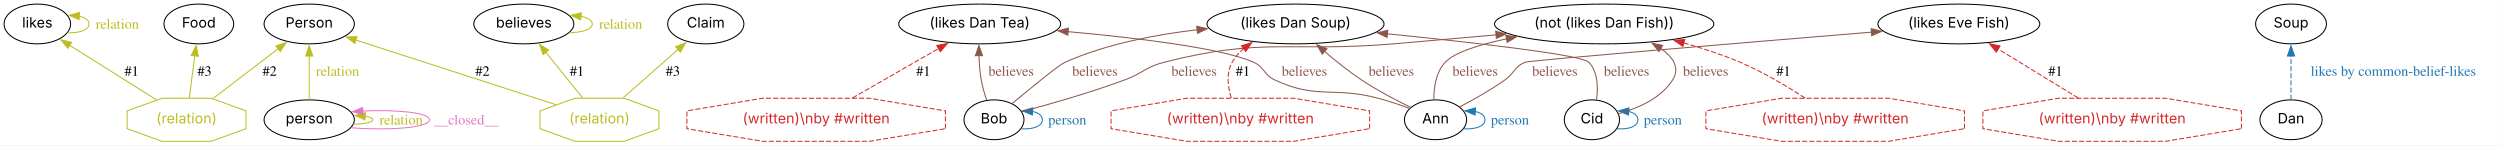
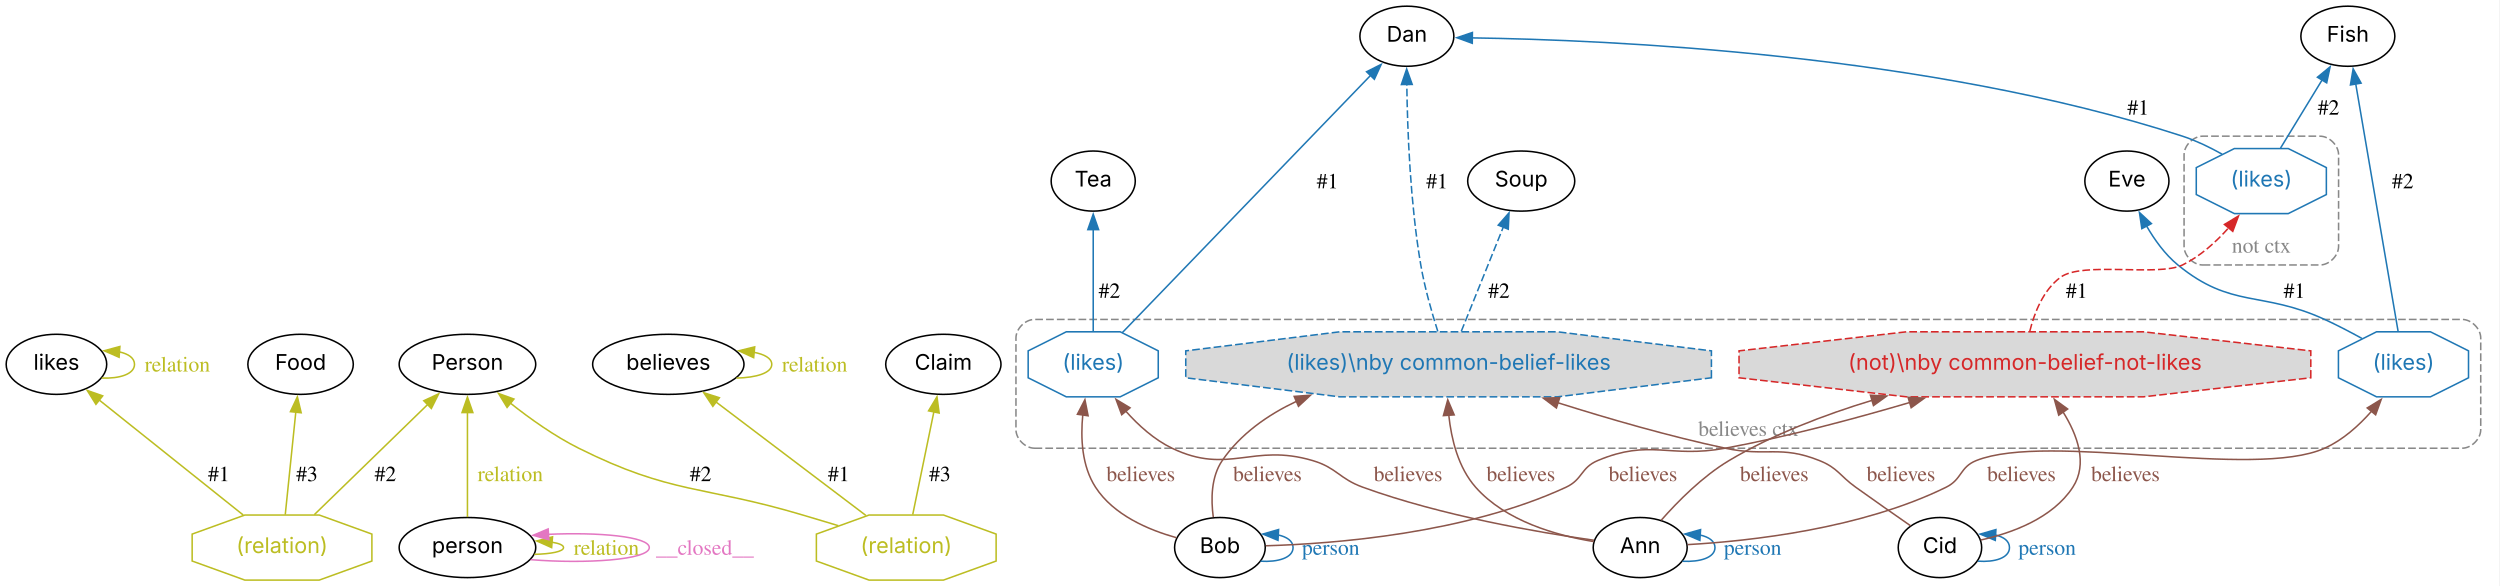
- <svg xmlns="http://www.w3.org/2000/svg" width="2446pt" height="142pt" viewBox="0.00 0.00 2446.00 142.00">
-   <g id="graph0" class="graph" transform="scale(1 1) rotate(0) translate(4 138.24)">
-     <polygon fill="white" stroke="none" points="-4,4 -4,-138.24 2441.78,-138.24 2441.78,4 -4,4" />
+ <svg xmlns="http://www.w3.org/2000/svg" width="1618pt" height="379pt" viewBox="0.00 0.00 1618.00 379.00">
+   <g id="graph0" class="graph" transform="scale(1 1) rotate(0) translate(4 375.43)">
+     <polygon fill="white" stroke="none" points="-4,4 -4,-375.43 1613.53,-375.43 1613.53,4 -4,4" />
+     <g id="clust1" class="cluster">
+       <path fill="none" stroke="#888888" stroke-dasharray="5,2" d="M665.53,-85.35C665.53,-85.35 1589.53,-85.35 1589.53,-85.35 1595.53,-85.35 1601.53,-91.35 1601.53,-97.35 1601.53,-97.35 1601.53,-156.69 1601.53,-156.69 1601.53,-162.69 1595.53,-168.69 1589.53,-168.69 1589.53,-168.69 665.53,-168.69 665.53,-168.69 659.53,-168.69 653.53,-162.69 653.53,-156.69 653.53,-156.69 653.53,-97.35 653.53,-97.35 653.53,-91.35 659.53,-85.35 665.53,-85.35" />
+       <text xml:space="preserve" text-anchor="middle" x="1127.53" y="-93.3" font-family="Times,serif" font-size="14.00" fill="#888888">believes ctx</text>
+     </g>
+     <g id="clust2" class="cluster">
+       <path fill="none" stroke="#888888" stroke-dasharray="5,2" d="M1421.53,-203.94C1421.53,-203.94 1497.53,-203.94 1497.53,-203.94 1503.53,-203.94 1509.53,-209.94 1509.53,-215.94 1509.53,-215.94 1509.53,-275.29 1509.53,-275.29 1509.53,-281.29 1503.53,-287.29 1497.53,-287.29 1497.53,-287.29 1421.53,-287.29 1421.53,-287.29 1415.53,-287.29 1409.53,-281.29 1409.53,-275.29 1409.53,-275.29 1409.53,-215.94 1409.53,-215.94 1409.53,-209.94 1415.53,-203.94 1421.53,-203.94" />
+       <text xml:space="preserve" text-anchor="middle" x="1459.53" y="-211.89" font-family="Times,serif" font-size="14.00" fill="#888888">not ctx</text>
+     </g>
    <g id="node1" class="node">
      <ellipse fill="none" stroke="black" cx="298.53" cy="-21.05" rx="44.19" ry="19.45" />
      <text xml:space="preserve" text-anchor="middle" x="298.53" y="-17.5" font-family="Inter" font-size="14.00">person</text>
    </g>
    <g id="edge2" class="edge">
      <path fill="none" stroke="#bcbd22" d="M341.83,-16.64C352.64,-16.95 360.72,-18.42 360.72,-21.05 360.72,-22.61 357.87,-23.76 353.3,-24.5" />
      <polygon fill="#bcbd22" stroke="#bcbd22" points="353.02,-21.02 343.34,-25.33 353.6,-27.99 353.02,-21.02" />
      <text xml:space="preserve" text-anchor="middle" x="388.47" y="-16.37" font-family="Times,serif" font-size="14.00" fill="#bcbd22">relation</text>
    </g>
    <g id="edge14" class="edge">
      <path fill="none" stroke="#e377c2" d="M339.49,-13.21C374.68,-10.38 416.22,-12.99 416.22,-21.05 416.22,-28.25 382.98,-31.1 350.78,-29.6" />
      <polygon fill="#e377c2" stroke="#e377c2" points="351.21,-26.12 341,-28.98 350.76,-33.1 351.21,-26.12" />
      <text xml:space="preserve" text-anchor="middle" x="452.22" y="-16.37" font-family="Times,serif" font-size="14.00" fill="#e377c2">__closed__</text>
    </g>
    <g id="node2" class="node">
-       <ellipse fill="none" stroke="black" cx="298.53" cy="-114.79" rx="44.19" ry="19.45" />
-       <text xml:space="preserve" text-anchor="middle" x="298.53" y="-111.24" font-family="Inter" font-size="14.00">Person</text>
+       <ellipse fill="none" stroke="black" cx="298.53" cy="-139.64" rx="44.19" ry="19.45" />
+       <text xml:space="preserve" text-anchor="middle" x="298.53" y="-136.09" font-family="Inter" font-size="14.00">Person</text>
    </g>
    <g id="edge1" class="edge">
-       <path fill="none" stroke="#bcbd22" d="M298.53,-40.61C298.53,-52.97 298.53,-69.47 298.53,-83.68" />
-       <polygon fill="#bcbd22" stroke="#bcbd22" points="295.03,-83.42 298.53,-93.42 302.03,-83.42 295.03,-83.42" />
+       <path fill="none" stroke="#bcbd22" d="M298.53,-40.78C298.53,-59.05 298.53,-87.15 298.53,-108.55" />
+       <polygon fill="#bcbd22" stroke="#bcbd22" points="295.03,-108.44 298.53,-118.44 302.03,-108.44 295.03,-108.44" />
      <text xml:space="preserve" text-anchor="middle" x="326.28" y="-64.05" font-family="Times,serif" font-size="14.00" fill="#bcbd22">relation</text>
    </g>
    <g id="node3" class="node">
      <polygon fill="none" stroke="#bcbd22" points="236.69,-12.33 236.69,-29.77 202.62,-42.1 154.43,-42.1 120.36,-29.77 120.36,-12.33 154.43,0 202.62,0 236.69,-12.33" />
      <text xml:space="preserve" text-anchor="middle" x="178.53" y="-17.5" font-family="Inter" font-size="14.00" fill="#bcbd22">(relation)</text>
    </g>
    <g id="edge4" class="edge">
-       <path fill="none" stroke="#bcbd22" d="M204.27,-41.73C223.06,-56.09 248.58,-75.61 268.33,-90.71" />
-       <polygon fill="#bcbd22" stroke="#bcbd22" points="265.96,-93.3 276.03,-96.59 270.21,-87.74 265.96,-93.3" />
-       <text xml:space="preserve" text-anchor="middle" x="259.78" y="-64.05" font-family="Times,serif" font-size="14.00">#2</text>
+       <path fill="none" stroke="#bcbd22" d="M199.43,-42.36C219.82,-62.17 250.89,-92.35 272.79,-113.64" />
+       <polygon fill="#bcbd22" stroke="#bcbd22" points="270.28,-116.08 279.9,-120.54 275.16,-111.06 270.28,-116.08" />
+       <text xml:space="preserve" text-anchor="middle" x="245.43" y="-64.05" font-family="Times,serif" font-size="14.00">#2</text>
    </g>
    <g id="node4" class="node">
-       <ellipse fill="none" stroke="black" cx="32.53" cy="-114.79" rx="32.53" ry="19.45" />
-       <text xml:space="preserve" text-anchor="middle" x="32.53" y="-111.24" font-family="Inter" font-size="14.00">likes</text>
+       <ellipse fill="none" stroke="black" cx="32.53" cy="-139.64" rx="32.53" ry="19.45" />
+       <text xml:space="preserve" text-anchor="middle" x="32.53" y="-136.09" font-family="Inter" font-size="14.00">likes</text>
    </g>
    <g id="edge3" class="edge">
-       <path fill="none" stroke="#bcbd22" d="M148.98,-40.61C124.27,-56.14 89.1,-78.24 63.89,-94.08" />
-       <polygon fill="#bcbd22" stroke="#bcbd22" points="62.31,-90.94 55.71,-99.23 66.03,-96.87 62.31,-90.94" />
-       <text xml:space="preserve" text-anchor="middle" x="124.77" y="-64.05" font-family="Times,serif" font-size="14.00">#1</text>
+       <path fill="none" stroke="#bcbd22" d="M153.43,-42.09C127.47,-62.83 87.03,-95.12 60.16,-116.57" />
+       <polygon fill="#bcbd22" stroke="#bcbd22" points="58.09,-113.75 52.46,-122.73 62.46,-119.22 58.09,-113.75" />
+       <text xml:space="preserve" text-anchor="middle" x="137.63" y="-64.05" font-family="Times,serif" font-size="14.00">#1</text>
    </g>
    <g id="node5" class="node">
-       <ellipse fill="none" stroke="black" cx="190.53" cy="-114.79" rx="34.12" ry="19.45" />
-       <text xml:space="preserve" text-anchor="middle" x="190.53" y="-111.24" font-family="Inter" font-size="14.00">Food</text>
+       <ellipse fill="none" stroke="black" cx="190.53" cy="-139.64" rx="34.12" ry="19.45" />
+       <text xml:space="preserve" text-anchor="middle" x="190.53" y="-136.09" font-family="Inter" font-size="14.00">Food</text>
    </g>
    <g id="edge5" class="edge">
-       <path fill="none" stroke="#bcbd22" d="M181.19,-42.41C182.78,-54.58 184.83,-70.25 186.61,-83.82" />
-       <polygon fill="#bcbd22" stroke="#bcbd22" points="183.11,-84.09 187.88,-93.55 190.05,-83.18 183.11,-84.09" />
-       <text xml:space="preserve" text-anchor="middle" x="196.1" y="-64.05" font-family="Times,serif" font-size="14.00">#3</text>
+       <path fill="none" stroke="#bcbd22" d="M180.62,-42.36C182.5,-60.68 185.3,-87.88 187.44,-108.7" />
+       <polygon fill="#bcbd22" stroke="#bcbd22" points="183.96,-109.01 188.46,-118.6 190.92,-108.29 183.96,-109.01" />
+       <text xml:space="preserve" text-anchor="middle" x="194.67" y="-64.05" font-family="Times,serif" font-size="14.00">#3</text>
    </g>
    <g id="edge6" class="edge">
-       <path fill="none" stroke="#bcbd22" d="M62.11,-106.19C73.55,-105.8 83.05,-108.67 83.05,-114.79 83.05,-118.71 79.15,-121.3 73.34,-122.55" />
-       <polygon fill="#bcbd22" stroke="#bcbd22" points="73.33,-119.04 63.62,-123.28 73.85,-126.02 73.33,-119.04" />
-       <text xml:space="preserve" text-anchor="middle" x="110.8" y="-110.12" font-family="Times,serif" font-size="14.00" fill="#bcbd22">relation</text>
+       <path fill="none" stroke="#bcbd22" d="M61.86,-130.75C73.41,-130.3 83.05,-133.26 83.05,-139.64 83.05,-143.73 79.09,-146.41 73.21,-147.7" />
+       <polygon fill="#bcbd22" stroke="#bcbd22" points="73.08,-144.2 63.37,-148.43 73.6,-151.18 73.08,-144.2" />
+       <text xml:space="preserve" text-anchor="middle" x="110.8" y="-134.97" font-family="Times,serif" font-size="14.00" fill="#bcbd22">relation</text>
    </g>
    <g id="node6" class="node">
      <polygon fill="none" stroke="#bcbd22" points="640.69,-12.33 640.69,-29.77 606.62,-42.1 558.43,-42.1 524.36,-29.77 524.36,-12.33 558.43,0 606.62,0 640.69,-12.33" />
      <text xml:space="preserve" text-anchor="middle" x="582.53" y="-17.5" font-family="Inter" font-size="14.00" fill="#bcbd22">(relation)</text>
    </g>
    <g id="edge8" class="edge">
-       <path fill="none" stroke="#bcbd22" d="M540.01,-35.78C487.31,-52.8 397.89,-81.69 343.9,-99.13" />
-       <polygon fill="#bcbd22" stroke="#bcbd22" points="343.16,-95.7 334.72,-102.1 345.31,-102.36 343.16,-95.7" />
-       <text xml:space="preserve" text-anchor="middle" x="468.03" y="-64.05" font-family="Times,serif" font-size="14.00">#2</text>
+       <path fill="none" stroke="#bcbd22" d="M538.56,-35.21C530.88,-37.51 522.97,-39.87 515.53,-42.1 451.09,-61.35 430.68,-55.28 370.53,-85.35 354.86,-93.18 339.03,-104.44 326.23,-114.59" />
+       <polygon fill="#bcbd22" stroke="#bcbd22" points="324.19,-111.74 318.66,-120.77 328.62,-117.16 324.19,-111.74" />
+       <text xml:space="preserve" text-anchor="middle" x="449.44" y="-64.05" font-family="Times,serif" font-size="14.00">#2</text>
    </g>
    <g id="node7" class="node">
-       <ellipse fill="none" stroke="black" cx="508.53" cy="-114.79" rx="48.97" ry="19.45" />
-       <text xml:space="preserve" text-anchor="middle" x="508.53" y="-111.24" font-family="Inter" font-size="14.00">believes</text>
+       <ellipse fill="none" stroke="black" cx="428.53" cy="-139.64" rx="48.97" ry="19.45" />
+       <text xml:space="preserve" text-anchor="middle" x="428.53" y="-136.09" font-family="Inter" font-size="14.00">believes</text>
    </g>
    <g id="edge7" class="edge">
-       <path fill="none" stroke="#bcbd22" d="M566.1,-42.41C555.49,-55.57 541.55,-72.85 530.05,-87.11" />
-       <polygon fill="#bcbd22" stroke="#bcbd22" points="527.41,-84.81 523.85,-94.79 532.86,-89.2 527.41,-84.81" />
-       <text xml:space="preserve" text-anchor="middle" x="560.46" y="-64.05" font-family="Times,serif" font-size="14.00">#1</text>
+       <path fill="none" stroke="#bcbd22" d="M556.4,-41.83C529.57,-62.14 487.83,-93.75 459.38,-115.28" />
+       <polygon fill="#bcbd22" stroke="#bcbd22" points="457.36,-112.43 451.5,-121.25 461.58,-118.01 457.36,-112.43" />
+       <text xml:space="preserve" text-anchor="middle" x="538.82" y="-64.05" font-family="Times,serif" font-size="14.00">#1</text>
    </g>
    <g id="node8" class="node">
-       <ellipse fill="none" stroke="black" cx="686.53" cy="-114.79" rx="37.3" ry="19.45" />
-       <text xml:space="preserve" text-anchor="middle" x="686.53" y="-111.24" font-family="Inter" font-size="14.00">Claim</text>
+       <ellipse fill="none" stroke="black" cx="606.53" cy="-139.64" rx="37.3" ry="19.45" />
+       <text xml:space="preserve" text-anchor="middle" x="606.53" y="-136.09" font-family="Inter" font-size="14.00">Claim</text>
    </g>
    <g id="edge9" class="edge">
-       <path fill="none" stroke="#bcbd22" d="M605.61,-42.41C621.61,-56.52 642.97,-75.36 659.72,-90.15" />
-       <polygon fill="#bcbd22" stroke="#bcbd22" points="657.06,-92.47 666.88,-96.46 661.69,-87.22 657.06,-92.47" />
-       <text xml:space="preserve" text-anchor="middle" x="654.34" y="-64.05" font-family="Times,serif" font-size="14.00">#3</text>
+       <path fill="none" stroke="#bcbd22" d="M586.71,-42.36C590.5,-60.77 596.13,-88.13 600.42,-108.99" />
+       <polygon fill="#bcbd22" stroke="#bcbd22" points="596.96,-109.53 602.41,-118.62 603.82,-108.12 596.96,-109.53" />
+       <text xml:space="preserve" text-anchor="middle" x="604.31" y="-64.05" font-family="Times,serif" font-size="14.00">#3</text>
    </g>
    <g id="edge10" class="edge">
-       <path fill="none" stroke="#bcbd22" d="M552.96,-106.19C565.68,-106.52 575.49,-109.39 575.49,-114.79 575.49,-118.42 571.07,-120.9 564.3,-122.25" />
-       <polygon fill="#bcbd22" stroke="#bcbd22" points="564.06,-118.75 554.47,-123.24 564.77,-125.72 564.06,-118.75" />
-       <text xml:space="preserve" text-anchor="middle" x="603.24" y="-110.12" font-family="Times,serif" font-size="14.00" fill="#bcbd22">relation</text>
+       <path fill="none" stroke="#bcbd22" d="M472.64,-130.73C485.52,-131.04 495.49,-134.01 495.49,-139.64 495.49,-143.52 490.78,-146.13 483.65,-147.49" />
+       <polygon fill="#bcbd22" stroke="#bcbd22" points="483.77,-143.96 474.15,-148.41 484.44,-150.93 483.77,-143.96" />
+       <text xml:space="preserve" text-anchor="middle" x="523.24" y="-134.97" font-family="Times,serif" font-size="14.00" fill="#bcbd22">relation</text>
    </g>
    <g id="node9" class="node">
-       <ellipse fill="none" stroke="black" cx="1400.53" cy="-21.05" rx="30.41" ry="19.45" />
-       <text xml:space="preserve" text-anchor="middle" x="1400.53" y="-17.5" font-family="Inter" font-size="14.00">Ann</text>
+       <ellipse fill="none" stroke="black" cx="1057.53" cy="-21.05" rx="30.41" ry="19.45" />
+       <text xml:space="preserve" text-anchor="middle" x="1057.53" y="-17.5" font-family="Inter" font-size="14.00">Ann</text>
    </g>
    <g id="edge11" class="edge">
-       <path fill="none" stroke="#1f77b4" d="M1427.9,-12.19C1439.28,-11.58 1448.93,-14.53 1448.93,-21.05 1448.93,-25.22 1444.97,-27.94 1439.13,-29.19" />
-       <polygon fill="#1f77b4" stroke="#1f77b4" points="1439.16,-25.68 1429.41,-29.81 1439.61,-32.66 1439.16,-25.68" />
-       <text xml:space="preserve" text-anchor="middle" x="1473.31" y="-16.37" font-family="Times,serif" font-size="14.00" fill="#1f77b4">person</text>
+       <path fill="none" stroke="#1f77b4" d="M1084.9,-12.19C1096.28,-11.58 1105.93,-14.53 1105.93,-21.05 1105.93,-25.22 1101.97,-27.94 1096.13,-29.19" />
+       <polygon fill="#1f77b4" stroke="#1f77b4" points="1096.16,-25.68 1086.41,-29.81 1096.61,-32.66 1096.16,-25.68" />
+       <text xml:space="preserve" text-anchor="middle" x="1130.31" y="-16.37" font-family="Times,serif" font-size="14.00" fill="#1f77b4">person</text>
    </g>
    <g id="node12" class="node">
-       <ellipse fill="none" stroke="black" cx="1263.53" cy="-114.79" rx="86.62" ry="19.45" />
-       <text xml:space="preserve" text-anchor="middle" x="1263.53" y="-111.24" font-family="Inter" font-size="14.00">(likes Dan Soup)</text>
+       <polygon fill="#d9d9d9" stroke="#1f77b4" stroke-dasharray="5,2" points="1103.63,-130.92 1103.63,-148.36 1003.99,-160.69 863.07,-160.69 763.42,-148.36 763.42,-130.92 863.07,-118.6 1003.99,-118.6 1103.63,-130.92" />
+       <text xml:space="preserve" text-anchor="middle" x="933.53" y="-136.09" font-family="Inter" font-size="14.00" fill="#1f77b4">(likes)\nby common-belief-likes</text>
    </g>
    <g id="edge15" class="edge">
-       <path fill="none" stroke="#8c564b" d="M1376.29,-33.17C1361.85,-40.18 1343.39,-49.83 1328.03,-60.1 1315.63,-68.38 1302.83,-78.62 1291.94,-87.93" />
-       <polygon fill="#8c564b" stroke="#8c564b" points="1289.67,-85.26 1284.43,-94.47 1294.27,-90.54 1289.67,-85.26" />
-       <text xml:space="preserve" text-anchor="middle" x="1357.28" y="-64.05" font-family="Times,serif" font-size="14.00" fill="#8c564b">believes</text>
+       <path fill="none" stroke="#8c564b" d="M1027.41,-24.94C1003.29,-28.88 970.39,-38.17 951.03,-60.1 939.82,-72.78 935.31,-91.04 933.65,-106.77" />
+       <polygon fill="#8c564b" stroke="#8c564b" points="930.17,-106.44 932.99,-116.66 937.15,-106.91 930.17,-106.44" />
+       <text xml:space="preserve" text-anchor="middle" x="980.28" y="-64.05" font-family="Times,serif" font-size="14.00" fill="#8c564b">believes</text>
    </g>
    <g id="node13" class="node">
-       <ellipse fill="none" stroke="black" cx="954.53" cy="-114.79" rx="79.2" ry="19.45" />
-       <text xml:space="preserve" text-anchor="middle" x="954.53" y="-111.24" font-family="Inter" font-size="14.00">(likes Dan Tea)</text>
+       <polygon fill="none" stroke="#1f77b4" points="745.62,-130.92 745.62,-148.36 720.96,-160.69 686.09,-160.69 661.43,-148.36 661.43,-130.92 686.09,-118.6 720.96,-118.6 745.62,-130.92" />
+       <text xml:space="preserve" text-anchor="middle" x="703.53" y="-136.09" font-family="Inter" font-size="14.00" fill="#1f77b4">(likes)</text>
    </g>
    <g id="edge18" class="edge">
-       <path fill="none" stroke="#8c564b" d="M1375.16,-32.15C1365.66,-35.66 1354.71,-39.39 1344.53,-42.1 1300.25,-53.86 1284.53,-40.68 1243.03,-60.1 1232.24,-65.14 1233.41,-72.52 1222.53,-77.35 1190.83,-91.4 1106.49,-101.37 1040.81,-107.29" />
-       <polygon fill="#8c564b" stroke="#8c564b" points="1040.77,-103.78 1031.12,-108.14 1041.39,-110.75 1040.77,-103.78" />
-       <text xml:space="preserve" text-anchor="middle" x="1272.28" y="-64.05" font-family="Times,serif" font-size="14.00" fill="#8c564b">believes</text>
+       <path fill="none" stroke="#8c564b" d="M1027.6,-25.78C991.38,-30.89 928.93,-41.61 878.03,-60.1 862.66,-65.68 861.21,-72.7 845.53,-77.35 806.6,-88.87 791.13,-67.77 754.53,-85.35 743.07,-90.85 732.82,-100.1 724.58,-109.36" />
+       <polygon fill="#8c564b" stroke="#8c564b" points="721.97,-107.03 718.28,-116.96 727.36,-111.49 721.97,-107.03" />
+       <text xml:space="preserve" text-anchor="middle" x="907.28" y="-64.05" font-family="Times,serif" font-size="14.00" fill="#8c564b">believes</text>
    </g>
    <g id="node14" class="node">
-       <ellipse fill="none" stroke="black" cx="1912.53" cy="-114.79" rx="79.2" ry="19.45" />
-       <text xml:space="preserve" text-anchor="middle" x="1912.53" y="-111.24" font-family="Inter" font-size="14.00">(likes Eve Fish)</text>
+       <polygon fill="none" stroke="#1f77b4" points="1593.62,-130.92 1593.62,-148.36 1568.96,-160.69 1534.09,-160.69 1509.43,-148.36 1509.43,-130.92 1534.09,-118.6 1568.96,-118.6 1593.62,-130.92" />
+       <text xml:space="preserve" text-anchor="middle" x="1551.53" y="-136.09" font-family="Inter" font-size="14.00" fill="#1f77b4">(likes)</text>
    </g>
    <g id="edge20" class="edge">
-       <path fill="none" stroke="#8c564b" d="M1424.25,-33.72C1437.67,-40.71 1454.52,-50.15 1468.53,-60.1 1477.96,-66.79 1477.39,-72.79 1488.03,-77.35 1491.89,-79 1704.41,-96.69 1827.24,-106.8" />
-       <polygon fill="#8c564b" stroke="#8c564b" points="1826.71,-110.27 1836.96,-107.6 1827.28,-103.29 1826.71,-110.27" />
-       <text xml:space="preserve" text-anchor="middle" x="1517.28" y="-64.05" font-family="Times,serif" font-size="14.00" fill="#8c564b">believes</text>
+       <path fill="none" stroke="#8c564b" d="M1088.29,-22.96C1128.63,-25.25 1200.71,-33.14 1255.53,-60.1 1265.91,-65.2 1264.28,-73.05 1275.03,-77.35 1321.6,-95.94 1454.77,-64.83 1500.53,-85.35 1512.22,-90.59 1522.56,-99.87 1530.82,-109.23" />
+       <polygon fill="#8c564b" stroke="#8c564b" points="1528.08,-111.41 1537.12,-116.94 1533.5,-106.98 1528.08,-111.41" />
+       <text xml:space="preserve" text-anchor="middle" x="1304.28" y="-64.05" font-family="Times,serif" font-size="14.00" fill="#8c564b">believes</text>
    </g>
    <g id="node15" class="node">
-       <ellipse fill="none" stroke="black" cx="1565.53" cy="-114.79" rx="107.3" ry="19.45" />
-       <text xml:space="preserve" text-anchor="middle" x="1565.53" y="-111.24" font-family="Inter" font-size="14.00">(not (likes Dan Fish))</text>
+       <polygon fill="#d9d9d9" stroke="#d62728" stroke-dasharray="5,2" points="1491.55,-130.92 1491.55,-148.36 1383.17,-160.69 1229.89,-160.69 1121.5,-148.36 1121.5,-130.92 1229.89,-118.6 1383.17,-118.6 1491.55,-130.92" />
+       <text xml:space="preserve" text-anchor="middle" x="1306.53" y="-136.09" font-family="Inter" font-size="14.00" fill="#d62728">(not)\nby common-belief-not-likes</text>
    </g>
    <g id="edge21" class="edge">
-       <path fill="none" stroke="#8c564b" d="M1398.85,-40.75C1398.83,-52.7 1400.95,-67.7 1410.03,-77.35 1419.17,-87.06 1443.42,-94.62 1470.12,-100.27" />
-       <polygon fill="#8c564b" stroke="#8c564b" points="1469.29,-103.68 1479.78,-102.21 1470.66,-96.81 1469.29,-103.68" />
-       <text xml:space="preserve" text-anchor="middle" x="1439.28" y="-64.05" font-family="Times,serif" font-size="14.00" fill="#8c564b">believes</text>
+       <path fill="none" stroke="#8c564b" d="M1071.08,-38.67C1081.85,-50.91 1097.9,-67.13 1115.03,-77.35 1143.32,-94.22 1176.78,-106.99 1207.75,-116.38" />
+       <polygon fill="#8c564b" stroke="#8c564b" points="1206.55,-119.67 1217.13,-119.13 1208.52,-112.96 1206.55,-119.67" />
+       <text xml:space="preserve" text-anchor="middle" x="1144.28" y="-64.05" font-family="Times,serif" font-size="14.00" fill="#8c564b">believes</text>
    </g>
    <g id="node10" class="node">
-       <ellipse fill="none" stroke="black" cx="968.53" cy="-21.05" rx="29.34" ry="19.45" />
-       <text xml:space="preserve" text-anchor="middle" x="968.53" y="-17.5" font-family="Inter" font-size="14.00">Bob</text>
+       <ellipse fill="none" stroke="black" cx="785.53" cy="-21.05" rx="29.34" ry="19.45" />
+       <text xml:space="preserve" text-anchor="middle" x="785.53" y="-17.5" font-family="Inter" font-size="14.00">Bob</text>
    </g>
    <g id="edge12" class="edge">
-       <path fill="none" stroke="#1f77b4" d="M994.82,-12.22C1006.16,-11.49 1015.87,-14.44 1015.87,-21.05 1015.87,-25.28 1011.89,-28.01 1006.04,-29.24" />
-       <polygon fill="#1f77b4" stroke="#1f77b4" points="1006.11,-25.73 996.33,-29.79 1006.51,-32.72 1006.11,-25.73" />
-       <text xml:space="preserve" text-anchor="middle" x="1040.25" y="-16.37" font-family="Times,serif" font-size="14.00" fill="#1f77b4">person</text>
+       <path fill="none" stroke="#1f77b4" d="M811.82,-12.22C823.16,-11.49 832.87,-14.44 832.87,-21.05 832.87,-25.28 828.89,-28.01 823.04,-29.24" />
+       <polygon fill="#1f77b4" stroke="#1f77b4" points="823.11,-25.73 813.33,-29.79 823.51,-32.72 823.11,-25.73" />
+       <text xml:space="preserve" text-anchor="middle" x="857.25" y="-16.37" font-family="Times,serif" font-size="14.00" fill="#1f77b4">person</text>
    </g>
    <g id="edge16" class="edge">
-       <path fill="none" stroke="#8c564b" d="M986.09,-36.79C1004.69,-52.28 1032.17,-74.76 1038.03,-77.35 1078.31,-95.15 1126.08,-104.37 1167.26,-109.09" />
-       <polygon fill="#8c564b" stroke="#8c564b" points="1166.87,-112.57 1177.19,-110.15 1167.61,-105.61 1166.87,-112.57" />
-       <text xml:space="preserve" text-anchor="middle" x="1067.28" y="-64.05" font-family="Times,serif" font-size="14.00" fill="#8c564b">believes</text>
+       <path fill="none" stroke="#8c564b" d="M781.23,-40.78C779.68,-52.3 779.81,-66.81 787.03,-77.35 798.79,-94.5 816.34,-106.87 835.24,-115.78" />
+       <polygon fill="#8c564b" stroke="#8c564b" points="833.59,-118.88 844.16,-119.66 836.38,-112.46 833.59,-118.88" />
+       <text xml:space="preserve" text-anchor="middle" x="816.28" y="-64.05" font-family="Times,serif" font-size="14.00" fill="#8c564b">believes</text>
    </g>
    <g id="edge19" class="edge">
-       <path fill="none" stroke="#8c564b" d="M961.33,-40.35C959.22,-46.53 957.17,-53.52 956.03,-60.1 954.69,-67.78 954.06,-76.18 953.83,-84" />
-       <polygon fill="#8c564b" stroke="#8c564b" points="950.33,-83.73 953.75,-93.76 957.33,-83.79 950.33,-83.73" />
-       <text xml:space="preserve" text-anchor="middle" x="985.28" y="-64.05" font-family="Times,serif" font-size="14.00" fill="#8c564b">believes</text>
+       <path fill="none" stroke="#8c564b" d="M757.37,-27.43C739.1,-32.53 716.61,-42.18 705.03,-60.1 696.17,-73.78 695.26,-91.81 696.8,-107.15" />
+       <polygon fill="#8c564b" stroke="#8c564b" points="693.29,-107.32 698.16,-116.73 700.22,-106.34 693.29,-107.32" />
+       <text xml:space="preserve" text-anchor="middle" x="734.28" y="-64.05" font-family="Times,serif" font-size="14.00" fill="#8c564b">believes</text>
    </g>
    <g id="edge22" class="edge">
-       <path fill="none" stroke="#8c564b" d="M995.84,-29.04C1021.99,-36 1062.4,-47.44 1096.53,-60.1 1114.11,-66.61 1116.86,-72.7 1135.03,-77.35 1232,-102.17 1259.79,-86.88 1359.53,-95.35 1392.17,-98.12 1427.72,-101.25 1459.94,-104.15" />
-       <polygon fill="#8c564b" stroke="#8c564b" points="1459.41,-107.61 1469.69,-105.02 1460.04,-100.64 1459.41,-107.61" />
-       <text xml:space="preserve" text-anchor="middle" x="1164.28" y="-64.05" font-family="Times,serif" font-size="14.00" fill="#8c564b">believes</text>
+       <path fill="none" stroke="#8c564b" d="M815.26,-22.2C859.59,-23.49 944.75,-30.08 1009.53,-60.1 1020.33,-65.1 1019.05,-72.73 1030.03,-77.35 1063.98,-91.63 1076.3,-78.66 1112.53,-85.35 1152.53,-92.72 1196.28,-104.42 1232.09,-114.97" />
+       <polygon fill="#8c564b" stroke="#8c564b" points="1230.91,-118.27 1241.49,-117.78 1232.91,-111.56 1230.91,-118.27" />
+       <text xml:space="preserve" text-anchor="middle" x="1059.28" y="-64.05" font-family="Times,serif" font-size="14.00" fill="#8c564b">believes</text>
    </g>
    <g id="node11" class="node">
-       <ellipse fill="none" stroke="black" cx="1553.53" cy="-21.05" rx="27" ry="19.45" />
-       <text xml:space="preserve" text-anchor="middle" x="1553.53" y="-17.5" font-family="Inter" font-size="14.00">Cid</text>
+       <ellipse fill="none" stroke="black" cx="1251.53" cy="-21.05" rx="27" ry="19.45" />
+       <text xml:space="preserve" text-anchor="middle" x="1251.53" y="-17.5" font-family="Inter" font-size="14.00">Cid</text>
    </g>
    <g id="edge13" class="edge">
-       <path fill="none" stroke="#1f77b4" d="M1578.06,-12.25C1589.03,-11.41 1598.53,-14.34 1598.53,-21.05 1598.53,-25.24 1594.82,-27.95 1589.36,-29.2" />
-       <polygon fill="#1f77b4" stroke="#1f77b4" points="1589.35,-25.69 1579.57,-29.76 1589.75,-32.68 1589.35,-25.69" />
-       <text xml:space="preserve" text-anchor="middle" x="1622.9" y="-16.37" font-family="Times,serif" font-size="14.00" fill="#1f77b4">person</text>
+       <path fill="none" stroke="#1f77b4" d="M1276.06,-12.25C1287.03,-11.41 1296.53,-14.34 1296.53,-21.05 1296.53,-25.24 1292.82,-27.95 1287.36,-29.2" />
+       <polygon fill="#1f77b4" stroke="#1f77b4" points="1287.35,-25.69 1277.57,-29.76 1287.75,-32.68 1287.35,-25.69" />
+       <text xml:space="preserve" text-anchor="middle" x="1320.9" y="-16.37" font-family="Times,serif" font-size="14.00" fill="#1f77b4">person</text>
    </g>
    <g id="edge17" class="edge">
-       <path fill="none" stroke="#8c564b" d="M1558,-40.53C1559.73,-52.54 1559.5,-67.7 1550.53,-77.35 1543.74,-84.64 1434.96,-96.91 1353.32,-105.17" />
-       <polygon fill="#8c564b" stroke="#8c564b" points="1353.1,-101.68 1343.5,-106.16 1353.8,-108.64 1353.1,-101.68" />
-       <text xml:space="preserve" text-anchor="middle" x="1587.44" y="-64.05" font-family="Times,serif" font-size="14.00" fill="#8c564b">believes</text>
+       <path fill="none" stroke="#8c564b" d="M1232.53,-35.14C1222.02,-42.43 1208.76,-51.7 1197.03,-60.1 1186.49,-67.64 1185.55,-72.52 1173.53,-77.35 1148.15,-87.53 1139.27,-79.65 1112.53,-85.35 1076.34,-93.05 1036.85,-104.48 1004.19,-114.78" />
+       <polygon fill="#8c564b" stroke="#8c564b" points="1003.3,-111.39 994.84,-117.76 1005.43,-118.06 1003.3,-111.39" />
+       <text xml:space="preserve" text-anchor="middle" x="1226.28" y="-64.05" font-family="Times,serif" font-size="14.00" fill="#8c564b">believes</text>
    </g>
    <g id="edge23" class="edge">
-       <path fill="none" stroke="#8c564b" d="M1579.73,-27.07C1597.98,-32.09 1621.03,-41.79 1632.53,-60.1 1640.06,-72.08 1632.78,-82.56 1620.65,-91.01" />
-       <polygon fill="#8c564b" stroke="#8c564b" points="1619.14,-87.83 1612.4,-96 1622.76,-93.82 1619.14,-87.83" />
-       <text xml:space="preserve" text-anchor="middle" x="1664.83" y="-64.05" font-family="Times,serif" font-size="14.00" fill="#8c564b">believes</text>
+       <path fill="none" stroke="#8c564b" d="M1277.9,-25.93C1298.02,-30.42 1324.43,-39.98 1337.53,-60.1 1347.33,-75.15 1340.64,-93.8 1331,-109.14" />
+       <polygon fill="#8c564b" stroke="#8c564b" points="1328.41,-106.74 1325.6,-116.96 1334.17,-110.72 1328.41,-106.74" />
+       <text xml:space="preserve" text-anchor="middle" x="1371.59" y="-64.05" font-family="Times,serif" font-size="14.00" fill="#8c564b">believes</text>
+     </g>
+     <g id="node17" class="node">
+       <ellipse fill="none" stroke="black" cx="906.53" cy="-351.98" rx="30.41" ry="19.45" />
+       <text xml:space="preserve" text-anchor="middle" x="906.53" y="-348.43" font-family="Inter" font-size="14.00">Dan</text>
+     </g>
+     <g id="edge24" class="edge">
+       <path fill="none" stroke="#1f77b4" stroke-dasharray="5,2" d="M926.55,-160.91C922.63,-173.21 918.03,-189.3 915.53,-203.94 908.68,-244.05 906.87,-291.09 906.48,-320.96" />
+       <polygon fill="#1f77b4" stroke="#1f77b4" points="902.98,-320.72 906.4,-330.75 909.98,-320.78 902.98,-320.72" />
+       <text xml:space="preserve" text-anchor="middle" x="926.03" y="-253.56" font-family="Times,serif" font-size="14.00">#1</text>
+     </g>
+     <g id="node18" class="node">
+       <ellipse fill="none" stroke="black" cx="980.53" cy="-258.24" rx="34.65" ry="19.45" />
+       <text xml:space="preserve" text-anchor="middle" x="980.53" y="-254.69" font-family="Inter" font-size="14.00">Soup</text>
+     </g>
+     <g id="edge25" class="edge">
+       <path fill="none" stroke="#1f77b4" stroke-dasharray="5,2" d="M941.71,-160.95C949.25,-179.65 960.5,-207.57 968.96,-228.54" />
+       <polygon fill="#1f77b4" stroke="#1f77b4" points="965.65,-229.71 972.64,-237.67 972.15,-227.09 965.65,-229.71" />
+       <text xml:space="preserve" text-anchor="middle" x="966.12" y="-182.64" font-family="Times,serif" font-size="14.00">#2</text>
+     </g>
+     <g id="edge26" class="edge">
+       <path fill="none" stroke="#1f77b4" d="M722.26,-160.05C759.45,-198.59 842.51,-284.65 883.18,-326.79" />
+       <polygon fill="#1f77b4" stroke="#1f77b4" points="880.44,-328.99 889.9,-333.76 885.48,-324.13 880.44,-328.99" />
+       <text xml:space="preserve" text-anchor="middle" x="855.16" y="-253.56" font-family="Times,serif" font-size="14.00">#1</text>
+     </g>
+     <g id="node19" class="node">
+       <ellipse fill="none" stroke="black" cx="703.53" cy="-258.24" rx="27.22" ry="19.45" />
+       <text xml:space="preserve" text-anchor="middle" x="703.53" y="-254.69" font-family="Inter" font-size="14.00">Tea</text>
+     </g>
+     <g id="edge27" class="edge">
+       <path fill="none" stroke="#1f77b4" d="M703.53,-160.95C703.53,-179.17 703.53,-206.15 703.53,-226.92" />
+       <polygon fill="#1f77b4" stroke="#1f77b4" points="700.03,-226.8 703.53,-236.8 707.03,-226.81 700.03,-226.8" />
+       <text xml:space="preserve" text-anchor="middle" x="714.03" y="-182.64" font-family="Times,serif" font-size="14.00">#2</text>
+     </g>
+     <g id="node20" class="node">
+       <ellipse fill="none" stroke="black" cx="1372.53" cy="-258.24" rx="27.22" ry="19.45" />
+       <text xml:space="preserve" text-anchor="middle" x="1372.53" y="-254.69" font-family="Inter" font-size="14.00">Eve</text>
+     </g>
+     <g id="edge28" class="edge">
+       <path fill="none" stroke="#1f77b4" d="M1524.65,-156.39C1516.97,-160.62 1508.52,-165.03 1500.53,-168.69 1459.57,-187.43 1440.38,-175.42 1405.53,-203.94 1397.2,-210.75 1390.39,-220.24 1385.16,-229.34" />
+       <polygon fill="#1f77b4" stroke="#1f77b4" points="1382.2,-227.45 1380.64,-237.92 1388.39,-230.71 1382.2,-227.45" />
+       <text xml:space="preserve" text-anchor="middle" x="1480.92" y="-182.64" font-family="Times,serif" font-size="14.00">#1</text>
+     </g>
+     <g id="node21" class="node">
+       <ellipse fill="none" stroke="black" cx="1515.53" cy="-351.98" rx="30.41" ry="19.45" />
+       <text xml:space="preserve" text-anchor="middle" x="1515.53" y="-348.43" font-family="Inter" font-size="14.00">Fish</text>
+     </g>
+     <g id="edge29" class="edge">
+       <path fill="none" stroke="#1f77b4" d="M1548.08,-160.81C1541.7,-198.03 1528.07,-277.67 1520.63,-321.15" />
+       <polygon fill="#1f77b4" stroke="#1f77b4" points="1517.2,-320.45 1518.96,-330.9 1524.1,-321.63 1517.2,-320.45" />
+       <text xml:space="preserve" text-anchor="middle" x="1551.06" y="-253.56" font-family="Times,serif" font-size="14.00">#2</text>
    </g>
    <g id="node16" class="node">
-       <polygon fill="none" stroke="#d62728" stroke-dasharray="5,2" points="1336,-12.33 1336,-29.77 1261.92,-42.1 1157.14,-42.1 1083.05,-29.77 1083.05,-12.33 1157.14,0 1261.92,0 1336,-12.33" />
-       <text xml:space="preserve" text-anchor="middle" x="1209.53" y="-17.5" font-family="Inter" font-size="14.00" fill="#d62728">(written)\nby #written</text>
-     </g>
-     <g id="edge24" class="edge">
-       <path fill="none" stroke="#d62728" stroke-dasharray="5,2" d="M1200.66,-42.4C1197.27,-53.39 1195.51,-66.82 1201.53,-77.35 1204.44,-82.43 1208.36,-86.88 1212.83,-90.75" />
-       <polygon fill="#d62728" stroke="#d62728" points="1210.64,-93.48 1220.76,-96.59 1214.79,-87.84 1210.64,-93.48" />
-       <text xml:space="preserve" text-anchor="middle" x="1212.03" y="-64.05" font-family="Times,serif" font-size="14.00">#1</text>
-     </g>
-     <g id="node17" class="node">
-       <polygon fill="none" stroke="#d62728" stroke-dasharray="5,2" points="921,-12.33 921,-29.77 846.92,-42.1 742.14,-42.1 668.05,-29.77 668.05,-12.33 742.14,0 846.92,0 921,-12.33" />
-       <text xml:space="preserve" text-anchor="middle" x="794.53" y="-17.5" font-family="Inter" font-size="14.00" fill="#d62728">(written)\nby #written</text>
-     </g>
-     <g id="edge25" class="edge">
-       <path fill="none" stroke="#d62728" stroke-dasharray="5,2" d="M830.04,-42.41C854.99,-56.72 888.41,-75.88 914.34,-90.75" />
-       <polygon fill="#d62728" stroke="#d62728" points="912.5,-93.73 922.92,-95.67 915.98,-87.65 912.5,-93.73" />
-       <text xml:space="preserve" text-anchor="middle" x="899.36" y="-64.05" font-family="Times,serif" font-size="14.00">#1</text>
-     </g>
-     <g id="node18" class="node">
-       <polygon fill="none" stroke="#d62728" stroke-dasharray="5,2" points="2189,-12.33 2189,-29.77 2114.92,-42.1 2010.14,-42.1 1936.05,-29.77 1936.05,-12.33 2010.14,0 2114.92,0 2189,-12.33" />
-       <text xml:space="preserve" text-anchor="middle" x="2062.53" y="-17.5" font-family="Inter" font-size="14.00" fill="#d62728">(written)\nby #written</text>
-     </g>
-     <g id="edge26" class="edge">
-       <path fill="none" stroke="#d62728" stroke-dasharray="5,2" d="M2029.24,-42.41C2006.02,-56.61 1974.99,-75.58 1950.77,-90.4" />
-       <polygon fill="#d62728" stroke="#d62728" points="1949.17,-87.27 1942.47,-95.48 1952.83,-93.25 1949.17,-87.27" />
-       <text xml:space="preserve" text-anchor="middle" x="2007.01" y="-64.05" font-family="Times,serif" font-size="14.00">#1</text>
-     </g>
-     <g id="node19" class="node">
-       <polygon fill="none" stroke="#d62728" stroke-dasharray="5,2" points="1918,-12.33 1918,-29.77 1843.92,-42.1 1739.14,-42.1 1665.05,-29.77 1665.05,-12.33 1739.14,0 1843.92,0 1918,-12.33" />
-       <text xml:space="preserve" text-anchor="middle" x="1791.53" y="-17.5" font-family="Inter" font-size="14.00" fill="#d62728">(written)\nby #written</text>
-     </g>
-     <g id="edge27" class="edge">
-       <path fill="none" stroke="#d62728" stroke-dasharray="5,2" d="M1762.04,-42.37C1744.27,-53.9 1720.83,-67.87 1698.53,-77.35 1681.11,-84.75 1661.77,-91.05 1643.35,-96.24" />
-       <polygon fill="#d62728" stroke="#d62728" points="1642.53,-92.83 1633.8,-98.84 1644.37,-99.59 1642.53,-92.83" />
-       <text xml:space="preserve" text-anchor="middle" x="1740.93" y="-64.05" font-family="Times,serif" font-size="14.00">#1</text>
-     </g>
-     <g id="node20" class="node">
-       <ellipse fill="none" stroke="black" cx="2237.53" cy="-21.05" rx="30.41" ry="19.45" />
-       <text xml:space="preserve" text-anchor="middle" x="2237.53" y="-17.5" font-family="Inter" font-size="14.00">Dan</text>
-     </g>
-     <g id="node21" class="node">
-       <ellipse fill="none" stroke="black" cx="2237.53" cy="-114.79" rx="34.65" ry="19.45" />
-       <text xml:space="preserve" text-anchor="middle" x="2237.53" y="-111.24" font-family="Inter" font-size="14.00">Soup</text>
-     </g>
-     <g id="edge28" class="edge">
-       <path fill="none" stroke="#1f77b4" stroke-dasharray="5,2" d="M2237.53,-40.61C2237.53,-52.97 2237.53,-69.47 2237.53,-83.68" />
-       <polygon fill="#1f77b4" stroke="#1f77b4" points="2234.03,-83.42 2237.53,-93.42 2241.03,-83.42 2234.03,-83.42" />
-       <text xml:space="preserve" text-anchor="middle" x="2337.65" y="-64.05" font-family="Times,serif" font-size="14.00" fill="#1f77b4">likes by common-belief-likes</text>
+       <polygon fill="none" stroke="#1f77b4" points="1501.62,-249.52 1501.62,-266.96 1476.96,-279.29 1442.09,-279.29 1417.43,-266.96 1417.43,-249.52 1442.09,-237.19 1476.96,-237.19 1501.62,-249.52" />
+       <text xml:space="preserve" text-anchor="middle" x="1459.53" y="-254.69" font-family="Inter" font-size="14.00" fill="#1f77b4">(likes)</text>
+     </g>
+     <g id="edge30" class="edge">
+       <path fill="none" stroke="#d62728" stroke-dasharray="5,2" d="M1309.66,-160.96C1312.65,-173.09 1318.42,-187.7 1329.53,-195.94 1343.69,-206.46 1392.67,-196.2 1408.53,-203.94 1419.95,-209.52 1430.19,-218.78 1438.43,-228.04" />
+       <polygon fill="#d62728" stroke="#d62728" points="1435.66,-230.17 1444.74,-235.63 1441.04,-225.7 1435.66,-230.17" />
+       <text xml:space="preserve" text-anchor="middle" x="1340.03" y="-182.64" font-family="Times,serif" font-size="14.00">#1</text>
+     </g>
+     <g id="edge31" class="edge">
+       <path fill="none" stroke="#1f77b4" d="M1434.18,-275.63C1426.24,-280.07 1417.27,-284.44 1408.53,-287.29 1244.39,-340.68 1036.52,-349.63 948.71,-350.91" />
+       <polygon fill="#1f77b4" stroke="#1f77b4" points="948.85,-347.41 938.9,-351.03 948.94,-354.41 948.85,-347.41" />
+       <text xml:space="preserve" text-anchor="middle" x="1379.81" y="-301.24" font-family="Times,serif" font-size="14.00">#1</text>
+     </g>
+     <g id="edge32" class="edge">
+       <path fill="none" stroke="#1f77b4" d="M1471.96,-279.6C1479.89,-292.6 1490.27,-309.6 1498.91,-323.76" />
+       <polygon fill="#1f77b4" stroke="#1f77b4" points="1495.84,-325.45 1504.04,-332.17 1501.82,-321.81 1495.84,-325.45" />
+       <text xml:space="preserve" text-anchor="middle" x="1503.04" y="-301.24" font-family="Times,serif" font-size="14.00">#2</text>
    </g>
  </g>
</svg>
